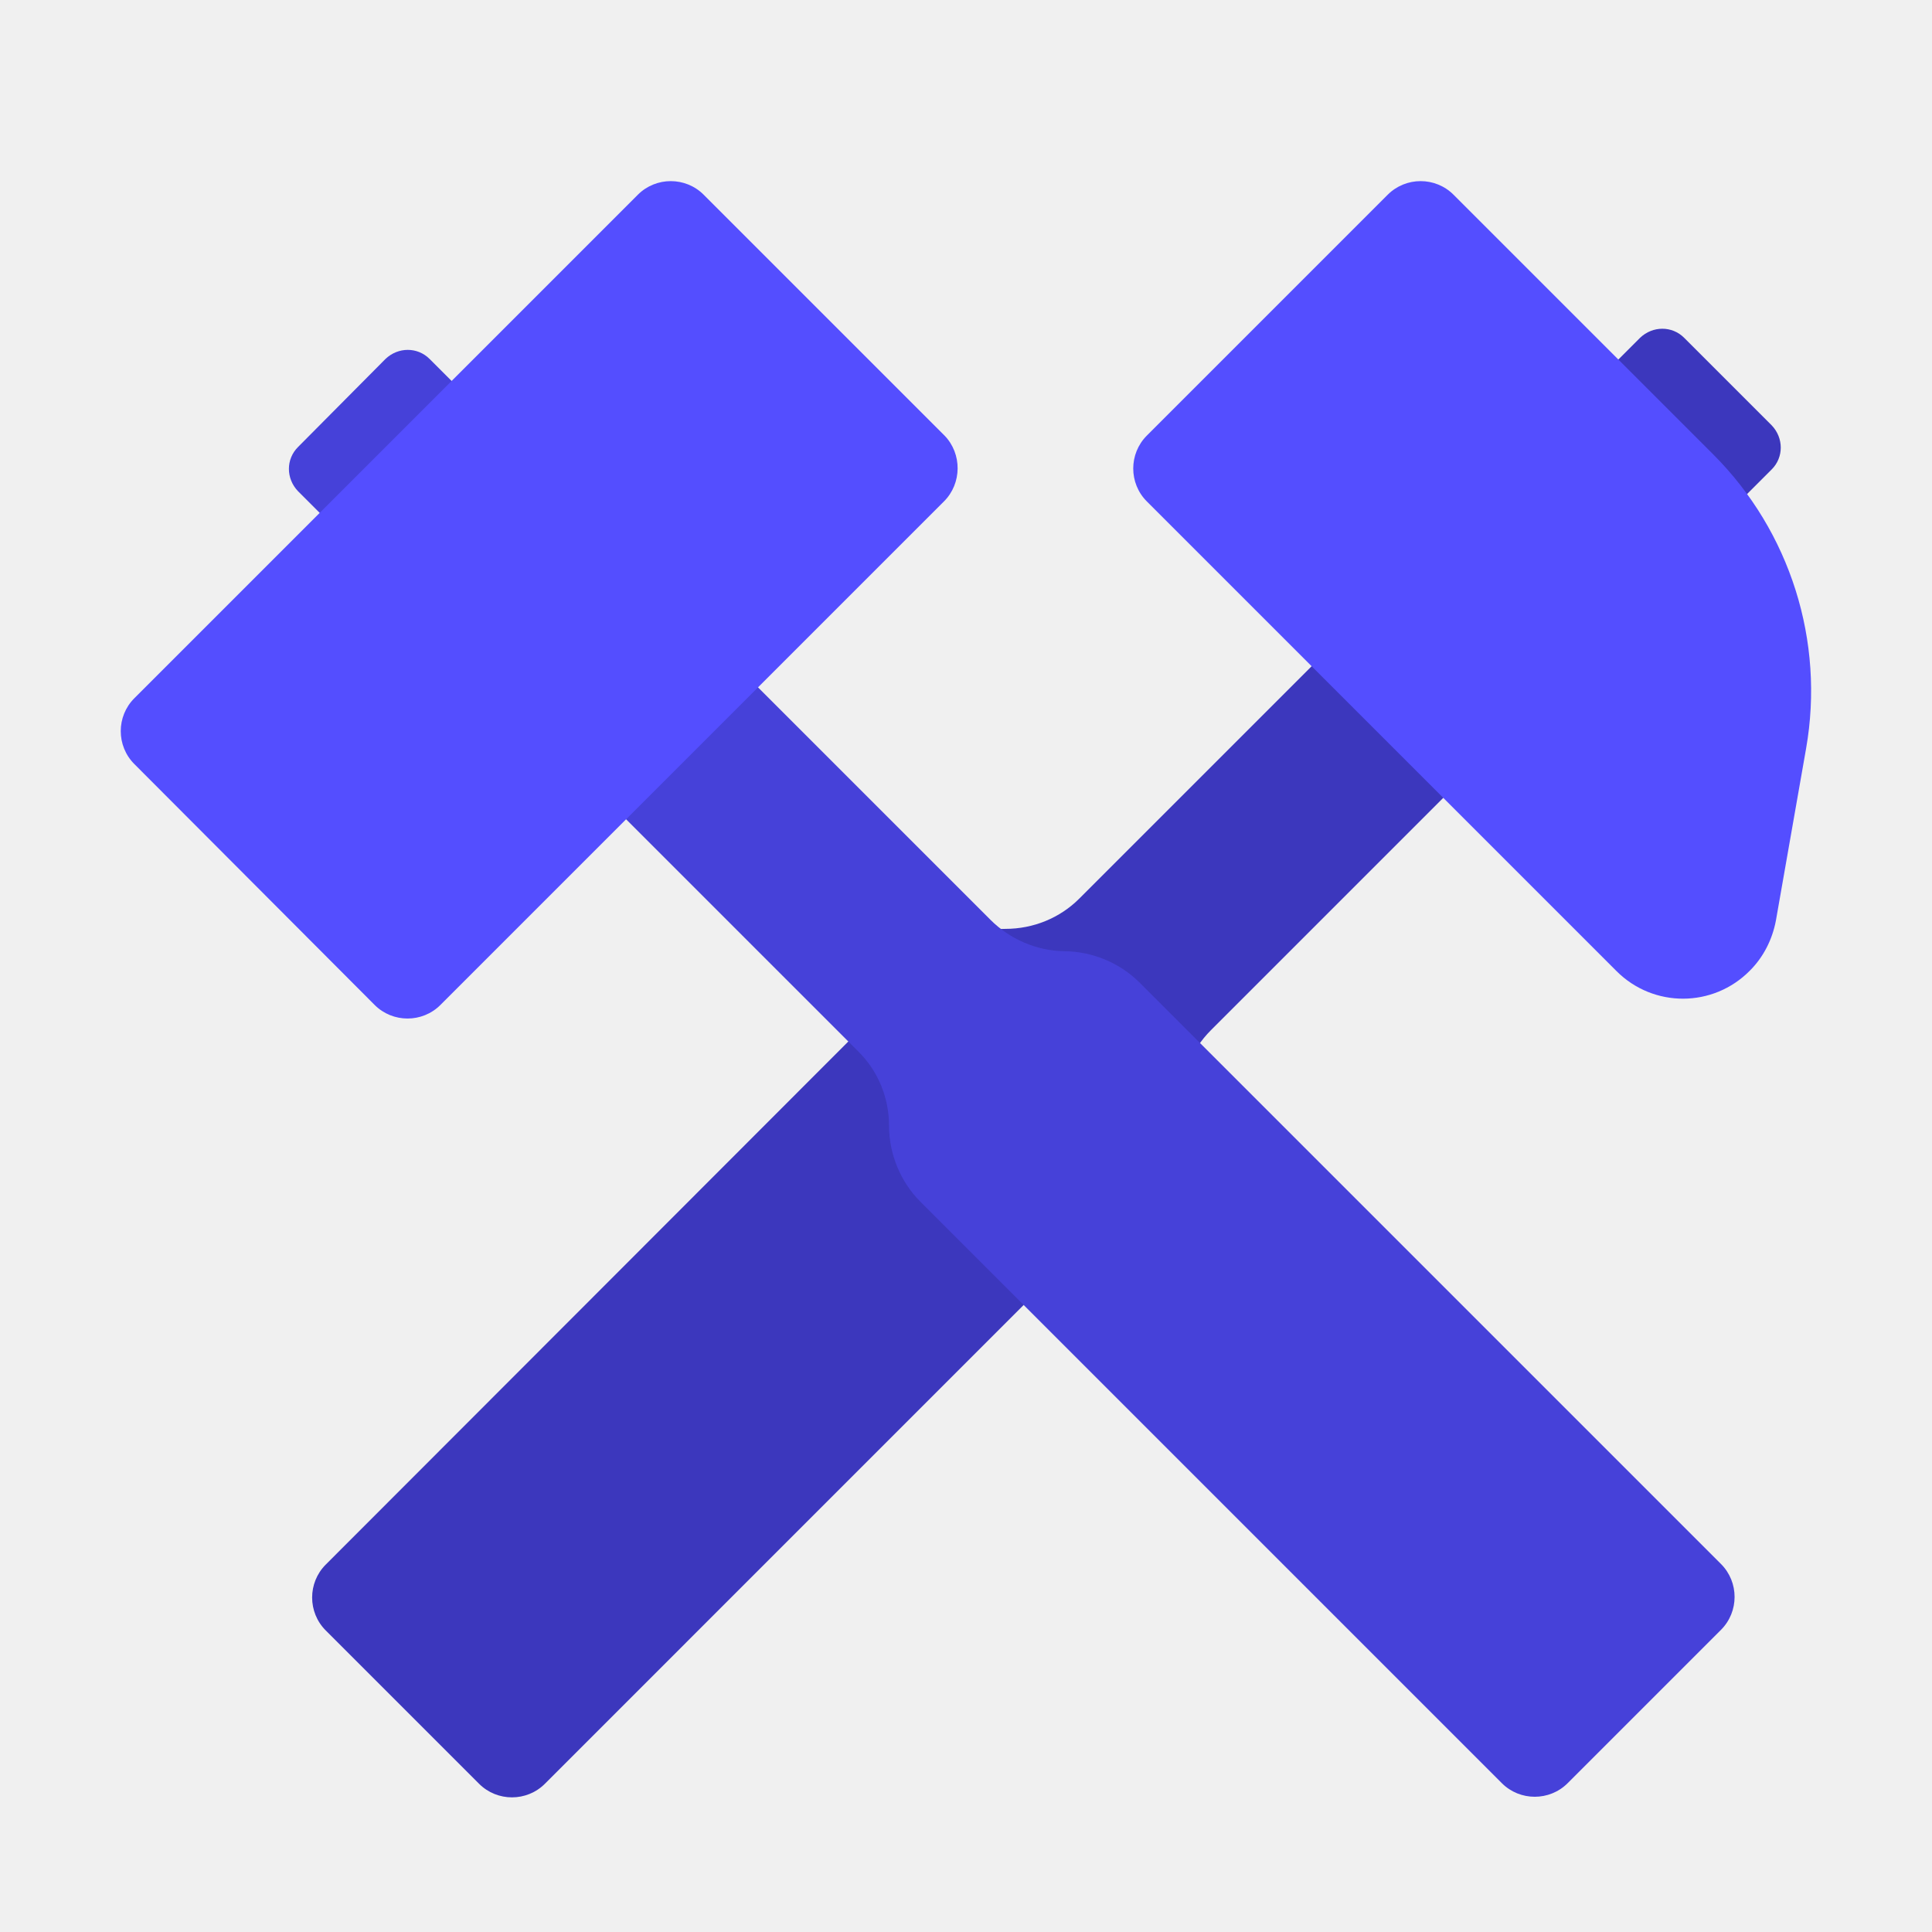
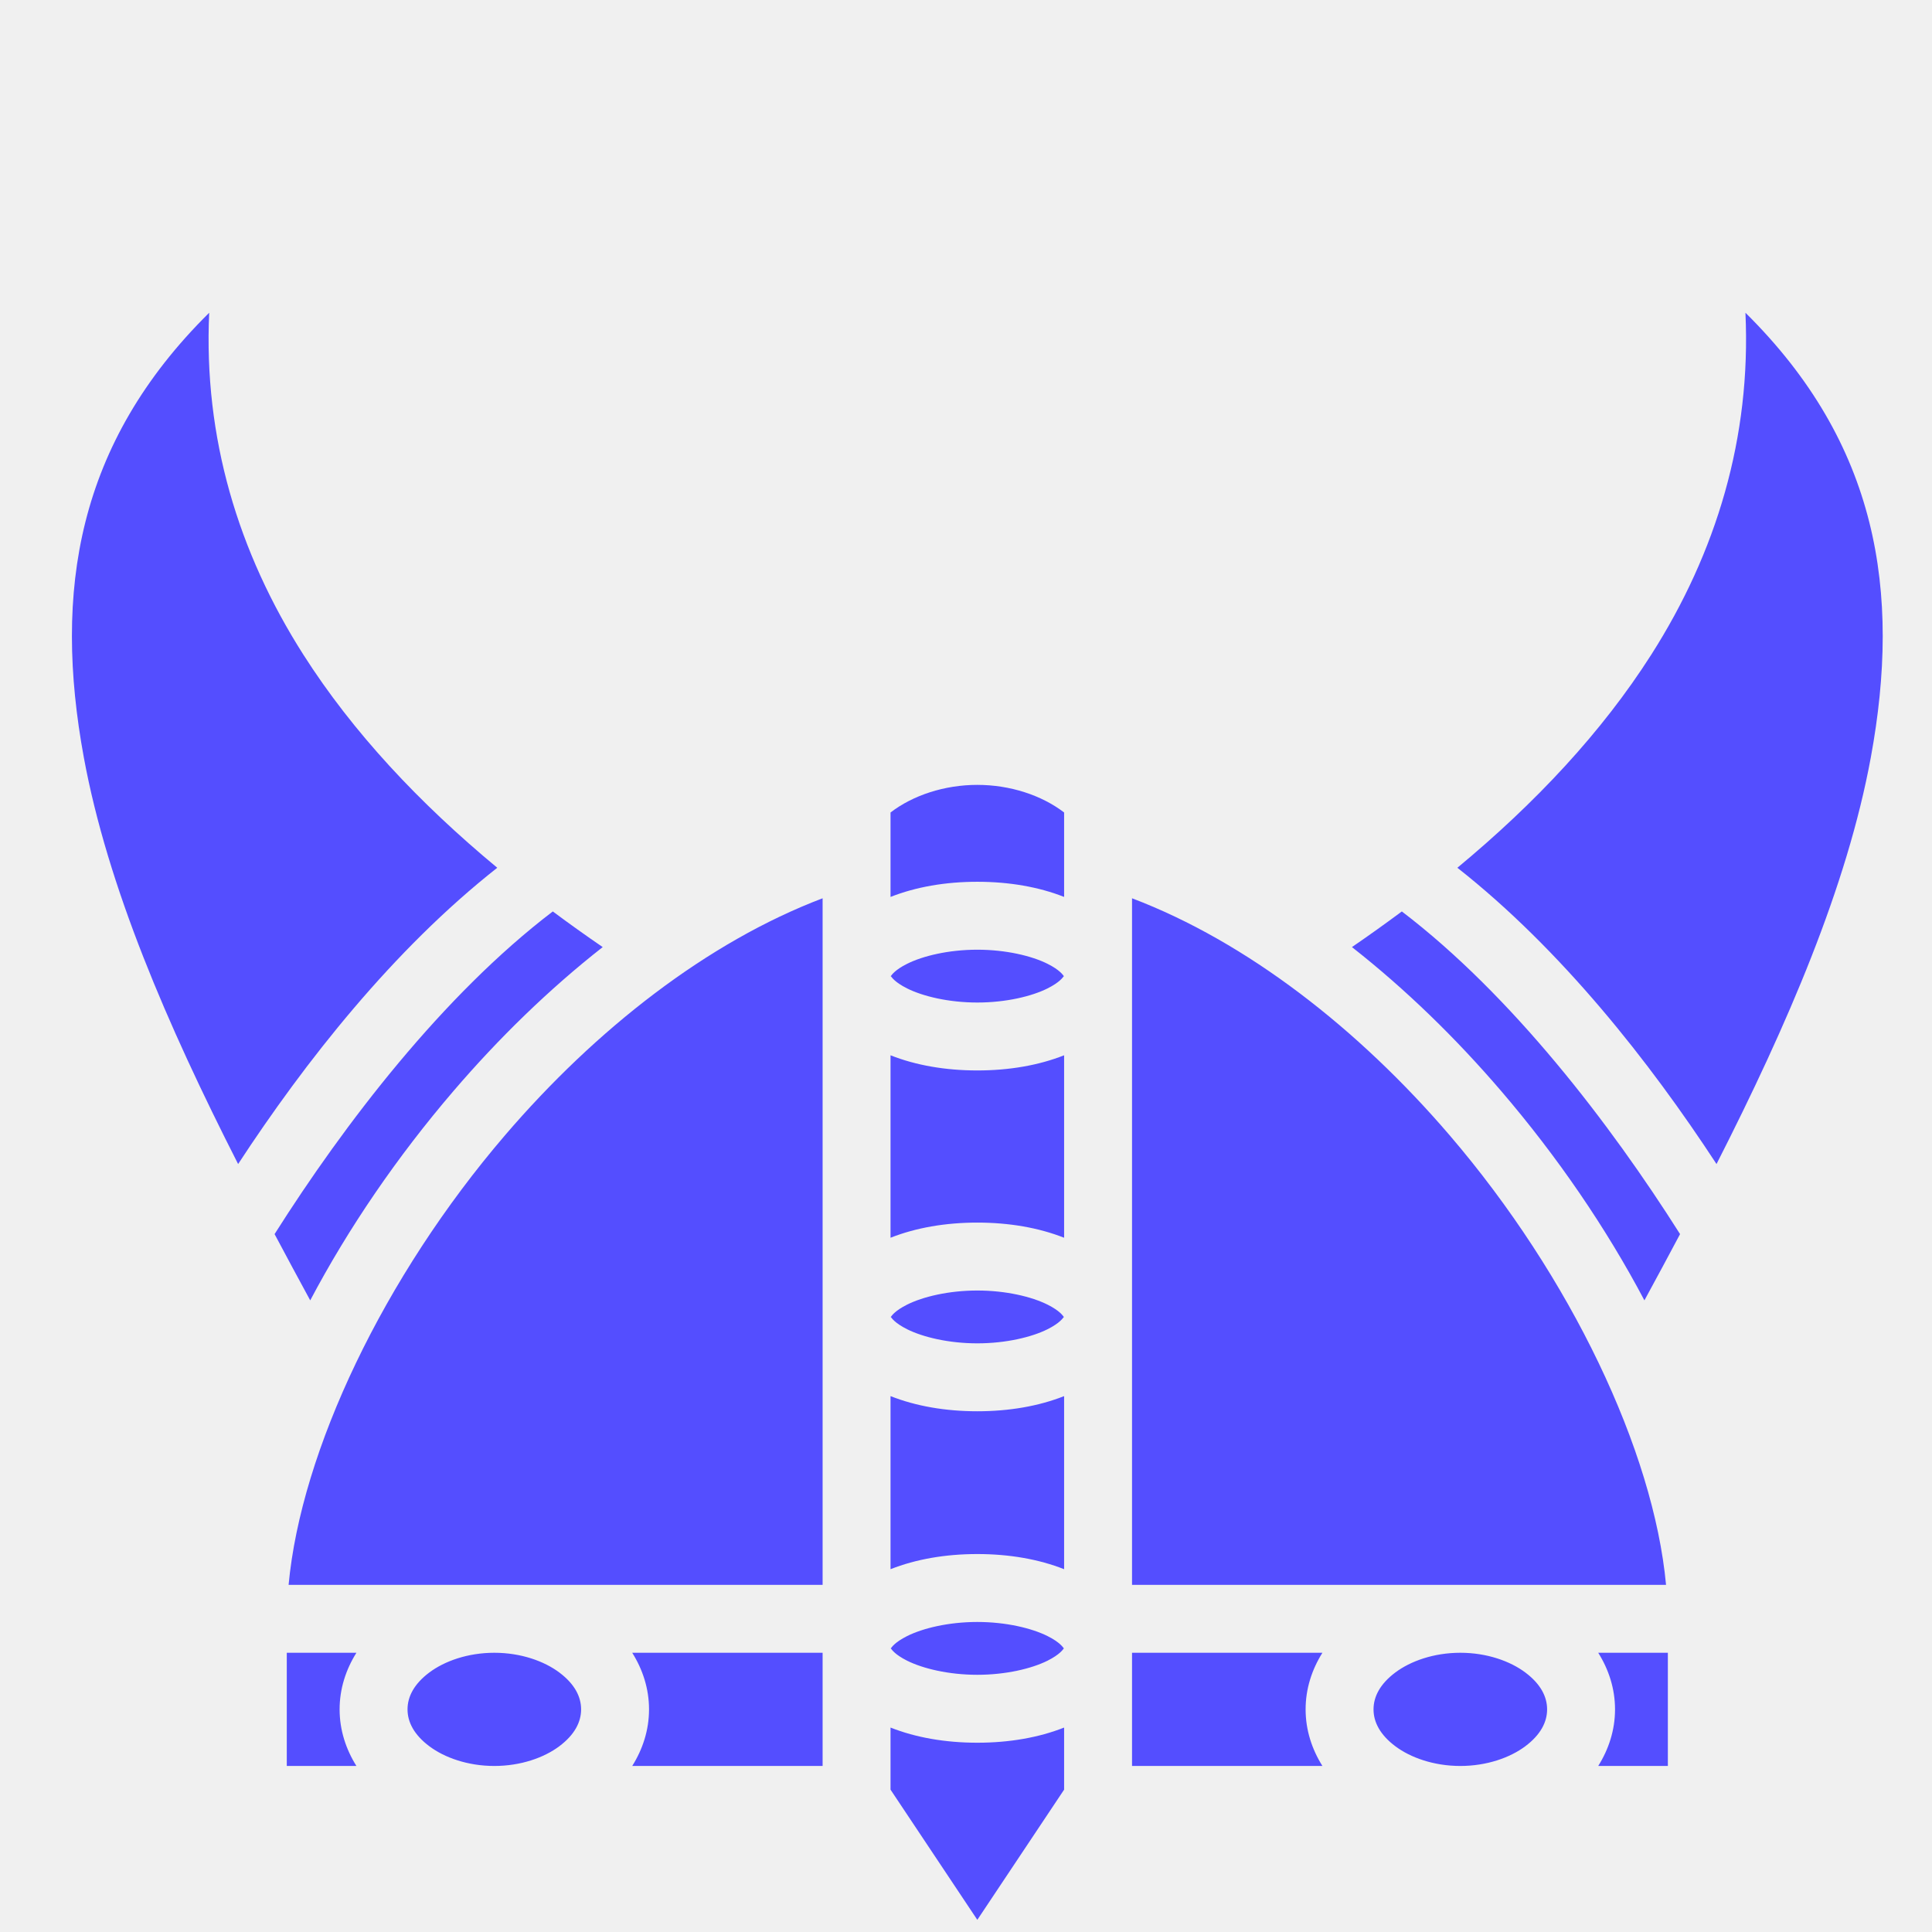
<svg xmlns="http://www.w3.org/2000/svg" width="512" height="512" viewBox="0 0 512 512" fill="none">
-   <path d="M320.878 273.038L469.518 124.399C472.718 121.199 472.718 116.079 469.518 112.719L446.318 89.519C443.118 86.319 437.998 86.319 434.638 89.519L285.998 238.158C280.878 243.278 273.838 246.158 266.478 246.158C258.958 246.158 251.598 249.198 246.318 254.478L86.319 414.638C81.519 419.438 81.519 427.278 86.319 432.078L126.959 472.718C131.759 477.518 139.599 477.518 144.399 472.718L304.558 312.558C309.838 307.278 312.878 299.918 312.878 292.398C312.878 285.198 315.758 278.158 320.878 273.038Z" fill="#3C37BD" />
-   <path d="M262.483 243.76L113.842 95.121C110.642 91.921 105.522 91.921 102.162 95.121L78.963 118.481C75.763 121.681 75.763 126.801 78.963 130.161L227.603 278.8C232.723 283.92 235.603 290.96 235.603 298.32C235.603 305.84 238.643 313.2 243.923 318.48L398.003 472.56C402.803 477.36 410.643 477.36 415.443 472.56L456.083 431.92C460.883 427.12 460.883 419.28 456.083 414.48L302.003 260.4C296.723 255.12 289.363 252.08 281.843 252.08C274.643 251.92 267.603 248.88 262.483 243.76Z" fill="#4641D9" />
-   <path d="M116.72 266.32L250.16 132.88C254.96 128.08 254.96 120.24 250.32 115.44L186.48 51.6C181.68 46.8 173.84 46.8 169.04 51.6L35.6 185.04C30.8 189.84 30.8 197.68 35.6 202.48L99.28 266.32C104.08 271.12 111.92 271.12 116.72 266.32Z" fill="#544EFF" />
-   <path d="M303.92 132.88L428.4 257.36C438.16 267.12 454 267.12 463.76 257.2C467.28 253.68 469.68 249.04 470.64 243.92L478.64 198.32C483.6 170 474.48 140.88 454 120.4L385.2 51.6C380.4 46.8 372.56 46.8 367.76 51.6L303.92 115.44C299.12 120.24 299.12 128.08 303.92 132.88Z" fill="#544EFF" />
+   <g clip-path="url(#clip0_184_2)">
+     <path d="M55.441 82.88C20.338 117.576 14.131 156.77 22.213 200.717C28.503 234.919 44.292 271.524 63.105 308.484C80.843 281.37 104.222 251.66 131.781 229.967C111.081 212.803 93.52 194.076 80.414 173.52C63.124 146.4 53.91 115.91 55.441 82.88ZM462.559 82.88C464.09 115.91 454.876 146.4 437.586 173.52C424.48 194.076 406.919 212.803 386.219 229.967C413.778 251.66 437.157 281.37 454.895 308.484C473.708 271.524 489.498 234.919 495.787 200.717C503.869 156.77 497.662 117.575 462.559 82.88ZM259 208C250.298 208 241.939 210.757 236 215.316V237.696C242.7 235.048 250.535 233.68 259 233.68C267.465 233.68 275.3 235.048 282 237.695V215.316C276.061 210.757 267.702 208 259 208ZM218 238.053C187.515 249.63 157.957 272.713 133.834 300.857C101.718 338.326 79.784 384.501 76.482 420H218V238.053ZM300 238.053V420H441.518C438.217 384.501 416.282 338.326 384.166 300.857C360.043 272.714 330.485 249.63 300 238.053ZM146.498 241.543C117.401 263.718 91.309 297.755 72.766 327.049C75.886 332.918 79.035 338.772 82.213 344.611C92.375 325.385 105.301 306.485 120.166 289.143C132.149 275.163 145.455 262.178 159.723 250.988C155.253 247.926 150.844 244.777 146.498 241.543ZM371.502 241.543C367.155 244.777 362.746 247.926 358.277 250.988C372.545 262.178 385.851 275.163 397.834 289.143C412.699 306.485 425.624 325.385 435.787 344.611C438.966 338.761 442.126 332.906 445.234 327.049C426.691 297.755 400.599 263.719 371.502 241.543ZM259 251.68C251.38 251.68 244.551 253.34 240.398 255.416C237.136 257.047 236.295 258.389 236.08 258.68C236.295 258.97 237.136 260.312 240.398 261.943C244.551 264.02 251.379 265.68 259 265.68C266.62 265.68 273.449 264.02 277.602 261.943C280.864 260.313 281.705 258.971 281.92 258.68C281.705 258.389 280.864 257.047 277.602 255.416C273.449 253.339 266.621 251.68 259 251.68ZM281.92 258.68C281.979 258.76 282 258.775 282 258.68C282 258.584 281.979 258.6 281.92 258.68ZM236.08 258.68C236.021 258.6 236 258.584 236 258.68C236 258.775 236.021 258.76 236.08 258.68ZM236 279.664V328.016C242.7 325.368 250.535 324 259 324C267.465 324 275.3 325.368 282 328.016V279.664C275.3 282.312 267.465 283.68 259 283.68C250.535 283.68 242.7 282.312 236 279.664ZM259 342C251.38 342 244.551 343.66 240.398 345.736C237.136 347.368 236.295 348.709 236.08 349C236.295 349.291 237.136 350.632 240.398 352.264C244.551 354.34 251.38 356 259 356C266.62 356 273.449 354.34 277.602 352.264C280.864 350.632 281.705 349.291 281.92 349C281.705 348.709 280.864 347.368 277.602 345.736C273.449 343.66 266.62 342 259 342ZM281.92 349C281.979 349.08 282 349.096 282 349C282 348.904 281.979 348.92 281.92 349ZM236.08 349C236.021 348.92 236 348.904 236 349C236 349.096 236.021 349.08 236.08 349ZM236 369.984V415.854C242.7 413.205 250.535 411.838 259 411.838C267.465 411.838 275.3 413.205 282 415.854V369.984C275.3 372.632 267.465 374 259 374C250.535 374 242.7 372.632 236 369.984ZM259 429.838C251.38 429.838 244.551 431.498 240.398 433.574C237.136 435.205 236.295 436.547 236.08 436.838C236.295 437.128 237.136 438.47 240.398 440.102C244.551 442.178 251.379 443.838 259 443.838C266.62 443.838 273.449 442.178 277.602 440.102C280.864 438.47 281.705 437.129 281.92 436.838C281.705 436.547 280.864 435.205 277.602 433.574C273.449 431.498 266.621 429.838 259 429.838ZM281.92 436.838C281.979 436.918 282 436.933 282 436.838C282 436.742 281.979 436.758 281.92 436.838ZM236.08 436.838C236.021 436.758 236 436.742 236 436.838C236 436.933 236.021 436.918 236.08 436.838ZM76 438V468H94.455C91.675 463.578 90 458.48 90 453C90 447.52 91.676 442.422 94.455 438H76ZM131 438C123.987 438 117.806 440.204 113.773 443.229C109.74 446.253 108 449.615 108 453C108 456.385 109.74 459.747 113.773 462.771C117.806 465.796 123.987 468 131 468C138.013 468 144.194 465.796 148.227 462.771C152.26 459.747 154 456.385 154 453C154 449.615 152.26 446.253 148.227 443.229C144.194 440.204 138.013 438 131 438ZM167.545 438C170.325 442.422 172 447.52 172 453C172 458.48 170.324 463.578 167.545 468H218V438H167.545ZM300 438V468H350.455C347.675 463.578 346 458.48 346 453C346 447.52 347.676 442.422 350.455 438H300ZM387 438C379.987 438 373.806 440.204 369.773 443.229C365.74 446.253 364 449.615 364 453C364 456.385 365.74 459.747 369.773 462.771C373.806 465.796 379.987 468 387 468C394.013 468 400.194 465.796 404.227 462.771C408.26 459.747 410 456.385 410 453C410 449.615 408.26 446.253 404.227 443.229C400.194 440.204 394.013 438 387 438ZM423.545 438C426.325 442.422 428 447.52 428 453C428 458.48 426.324 463.578 423.545 468H442V438H423.545ZM236 457.822V474.275L259 508.775L282 474.275V457.822C275.3 460.47 267.465 461.838 259 461.838C250.535 461.838 242.7 460.47 236 457.822Z" fill="#544EFF" />
+   </g>
+   <defs>
+     <clipPath id="clip0_184_2">
+       <rect width="512" height="512" fill="white" />
+     </clipPath>
+   </defs>
</svg>
